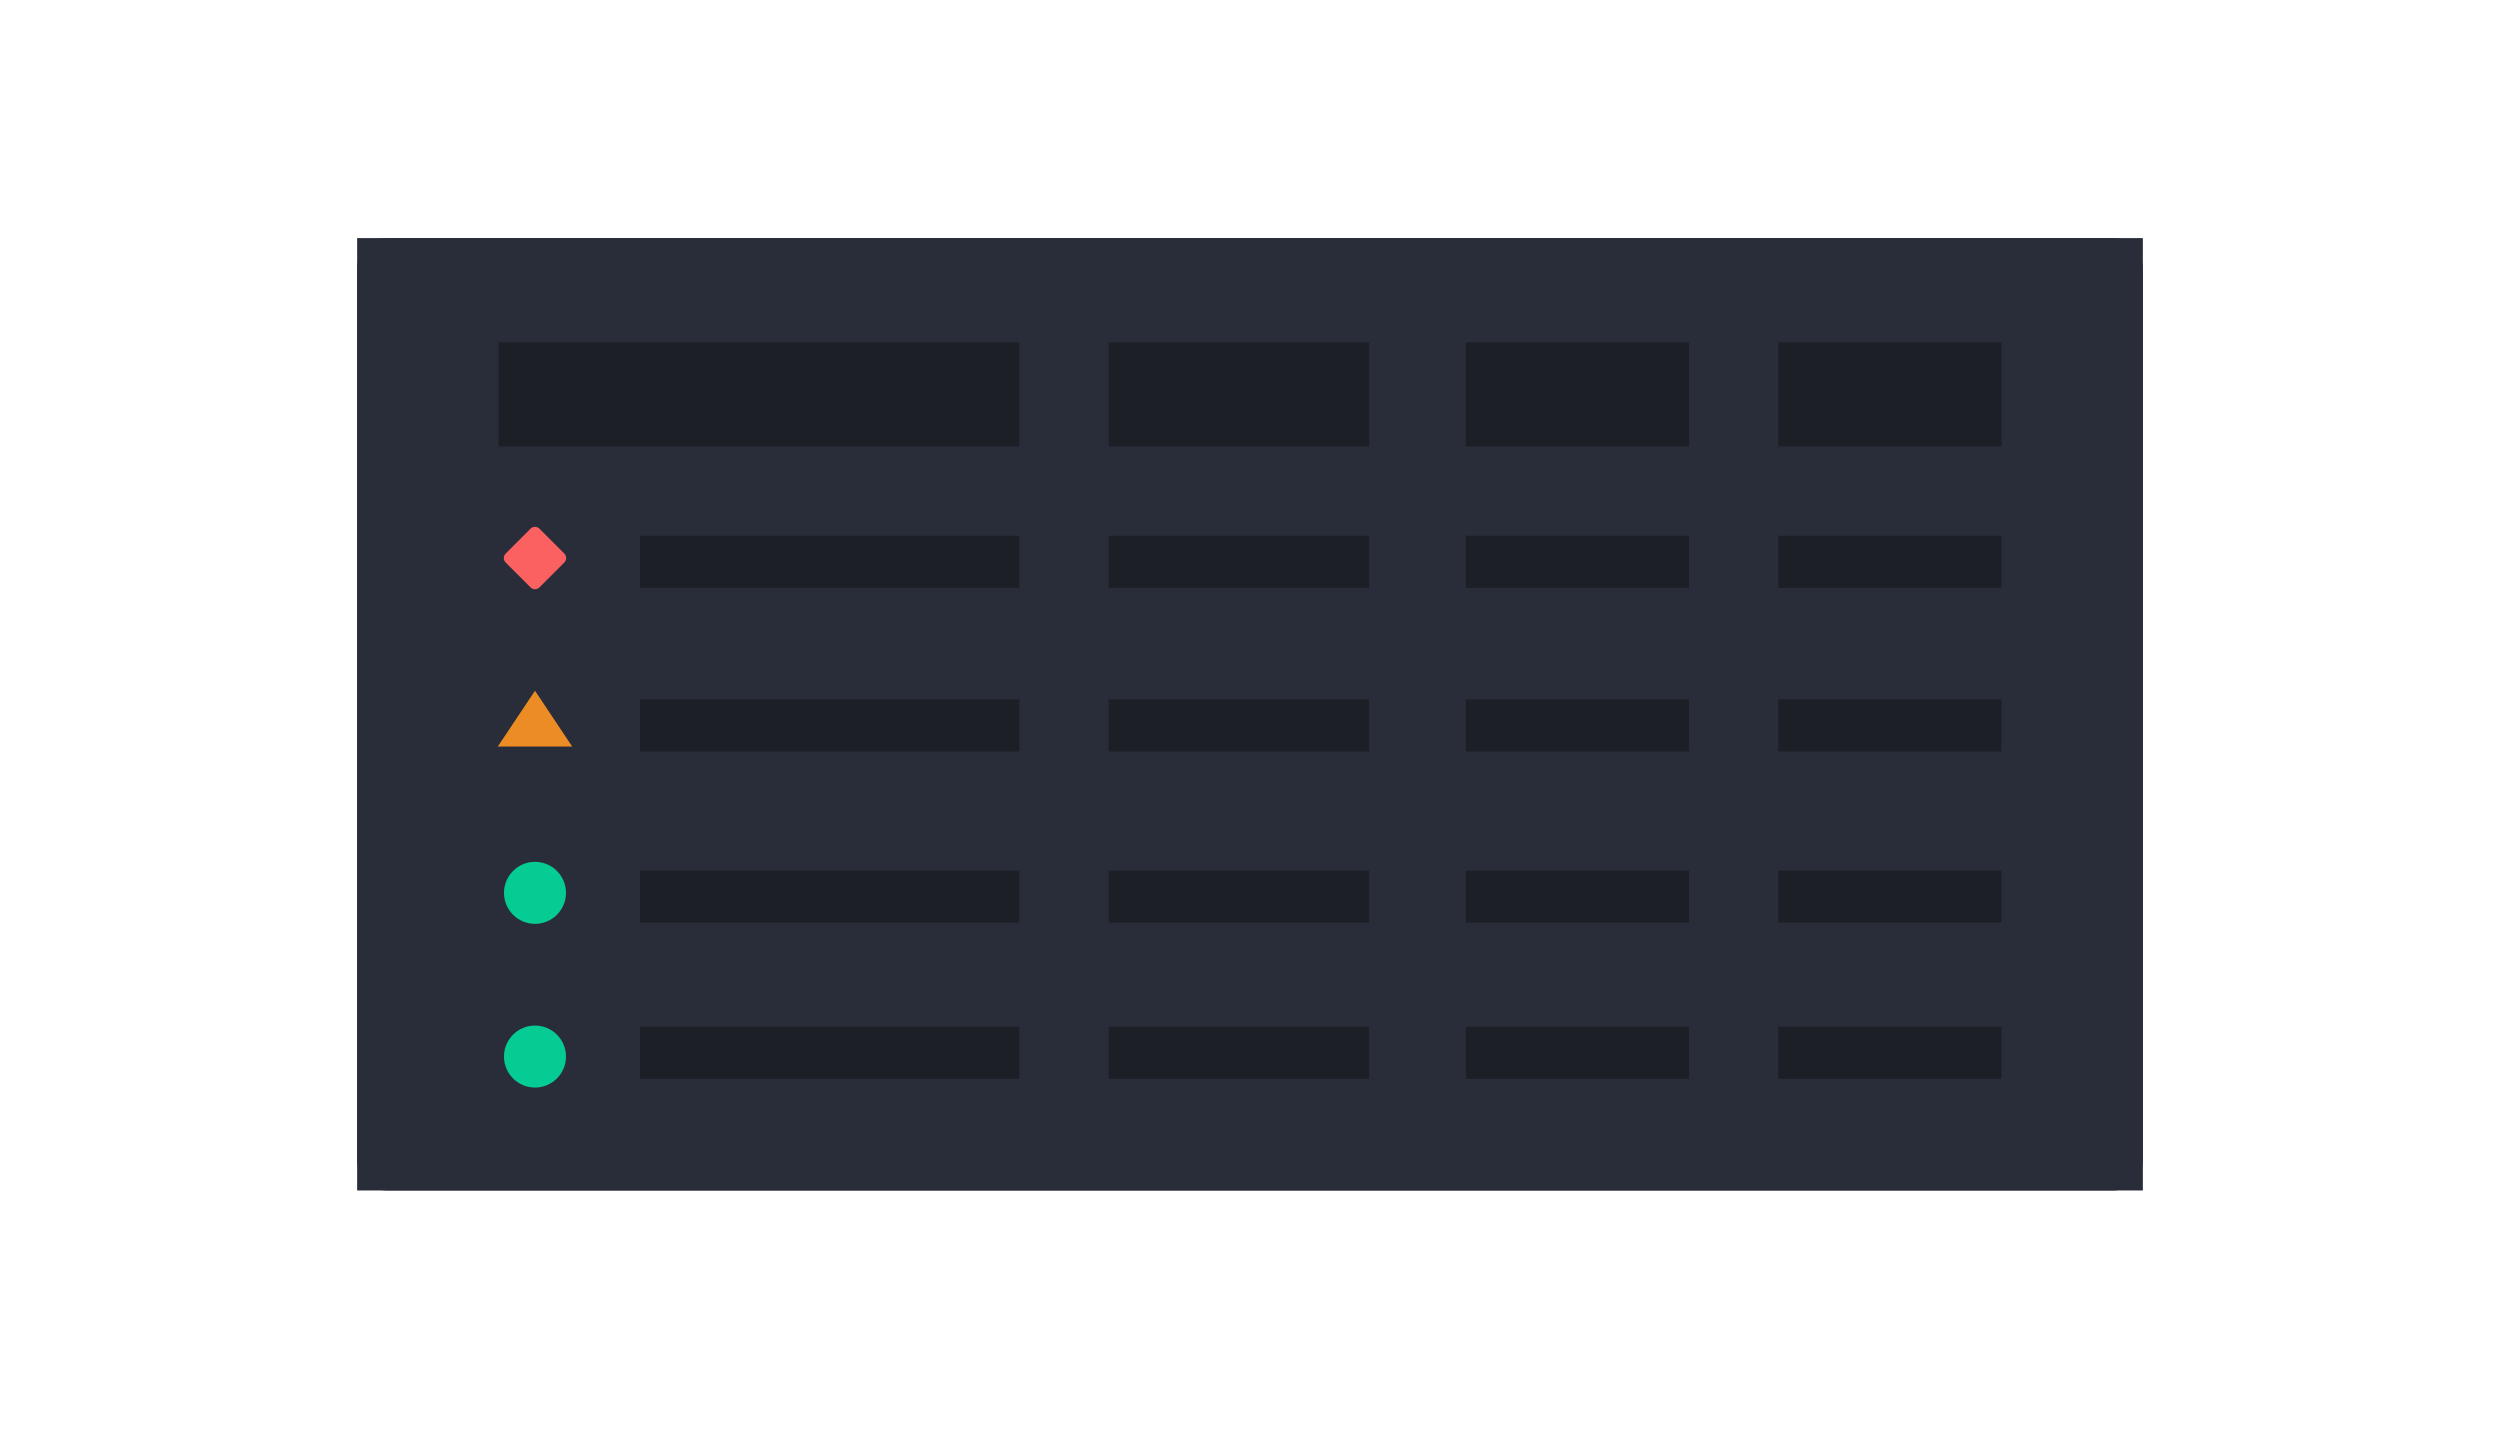
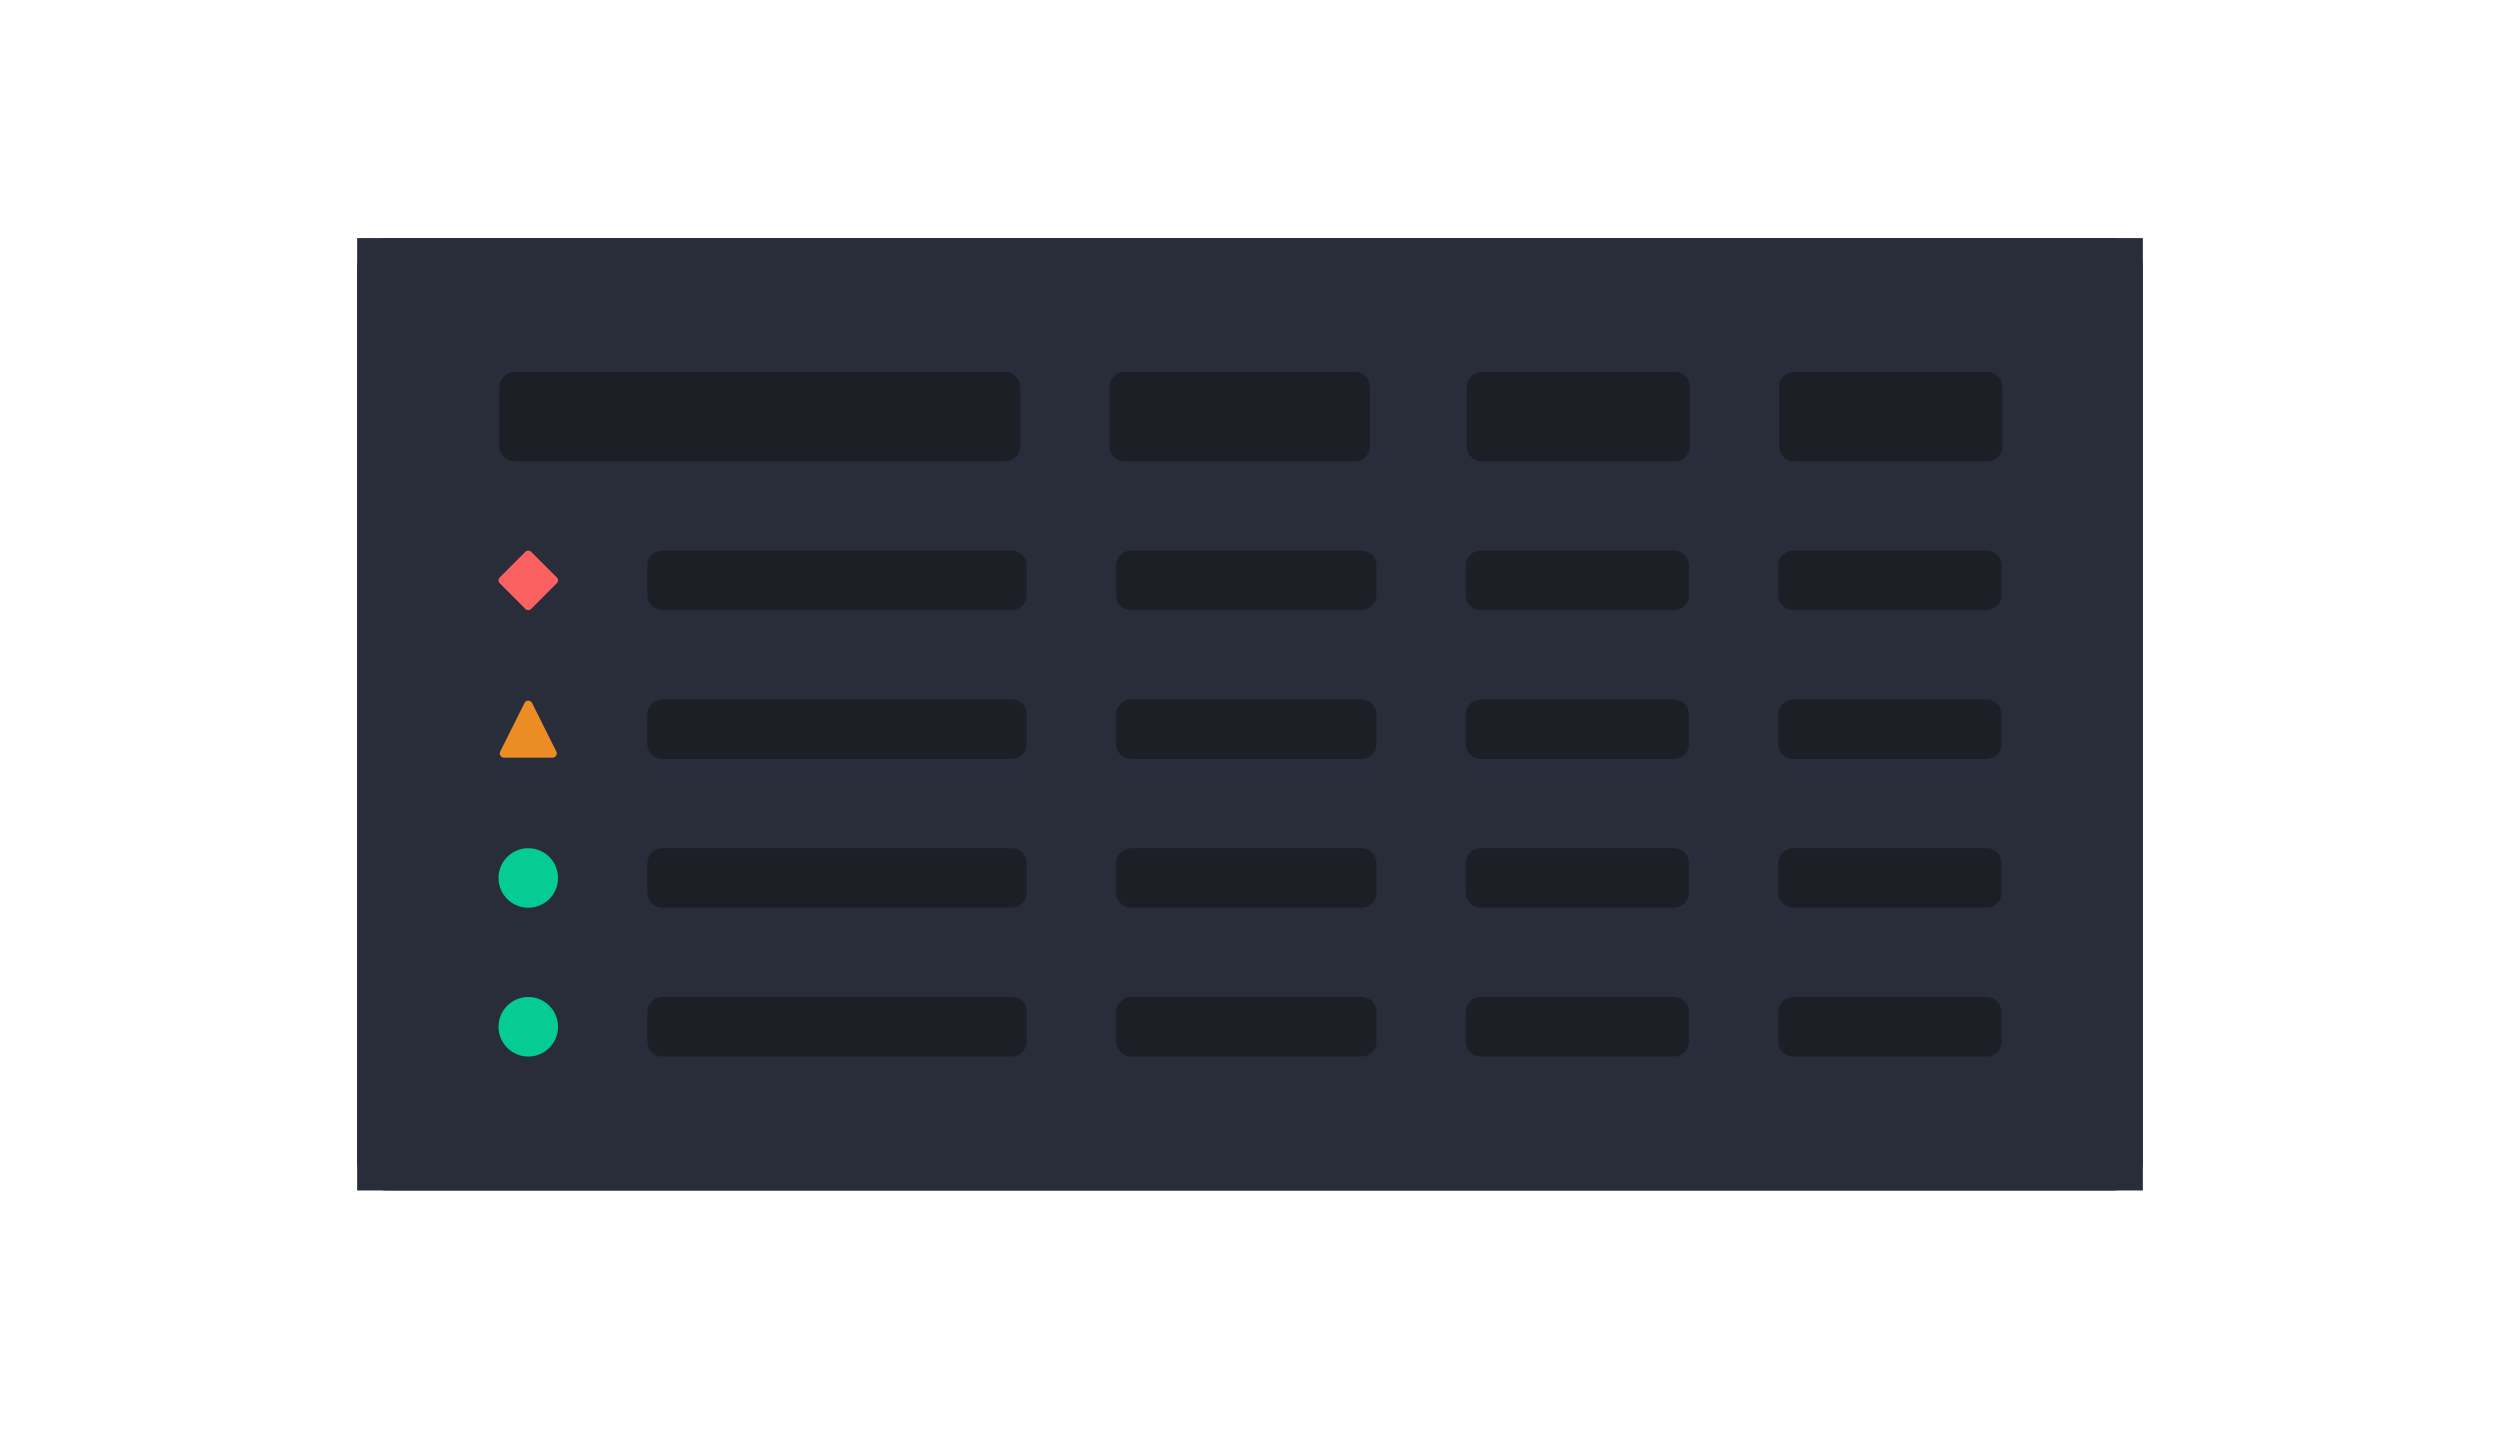
<svg xmlns="http://www.w3.org/2000/svg" width="336" height="192" viewBox="0 0 336 192" fill="none">
  <rect width="240" height="128" transform="translate(48 32)" fill="#292D3A" />
  <path d="M48 36C48 33.791 49.791 32 52 32H284C286.209 32 288 33.791 288 36V156C288 158.209 286.209 160 284 160H52C49.791 160 48 158.209 48 156V36Z" fill="#292D3A" />
-   <path fill-rule="evenodd" clip-rule="evenodd" d="M72.497 71.053C72.169 70.725 71.639 70.723 71.309 71.053L67.956 74.406C67.628 74.734 67.626 75.264 67.956 75.594L71.309 78.947C71.637 79.275 72.167 79.277 72.497 78.947L75.85 75.594C76.178 75.266 76.18 74.736 75.85 74.406L72.497 71.053Z" fill="#FC6161" />
-   <path fill-rule="evenodd" clip-rule="evenodd" d="M71.903 92.833L76.903 100.333H66.903L71.903 92.833Z" fill="#EC8C25" />
-   <path d="M71.903 146.167C74.204 146.167 76.07 144.301 76.07 142C76.07 139.699 74.204 137.833 71.903 137.833C69.602 137.833 67.736 139.699 67.736 142C67.736 144.301 69.602 146.167 71.903 146.167Z" fill="#05CC93" />
-   <path d="M71.903 124.167C74.204 124.167 76.07 122.301 76.07 120C76.07 117.699 74.204 115.833 71.903 115.833C69.602 115.833 67.736 117.699 67.736 120C67.736 122.301 69.602 124.167 71.903 124.167Z" fill="#05CC93" />
-   <path d="M137 46H67V60H137V46Z" fill="#1D1F27" />
-   <path d="M227 46H197V60H227V46Z" fill="#1D1F27" />
-   <path d="M269 46H239V60H269V46Z" fill="#1D1F27" />
-   <path d="M184 46H149V60H184V46Z" fill="#1D1F27" />
-   <path d="M137 72H86V79H137V72Z" fill="#1D1F27" />
-   <path d="M269 72H239V79H269V72Z" fill="#1D1F27" />
-   <path d="M184 72H149V79H184V72Z" fill="#1D1F27" />
-   <path d="M137 94H86V101H137V94Z" fill="#1D1F27" />
-   <path d="M269 94H239V101H269V94Z" fill="#1D1F27" />
-   <path d="M184 94H149V101H184V94Z" fill="#1D1F27" />
-   <path d="M137 117H86V124H137V117Z" fill="#1D1F27" />
-   <path d="M269 117H239V124H269V117Z" fill="#1D1F27" />
-   <path d="M184 117H149V124H184V117Z" fill="#1D1F27" />
-   <path d="M137 138H86V145H137V138Z" fill="#1D1F27" />
-   <path d="M269 138H239V145H269V138Z" fill="#1D1F27" />
-   <path d="M184 138H149V145H184V138Z" fill="#1D1F27" />
-   <path d="M227 72H197V79H227V72Z" fill="#1D1F27" />
-   <path d="M227 94H197V101H227V94Z" fill="#1D1F27" />
-   <path d="M227 117H197V124H227V117Z" fill="#1D1F27" />
-   <path d="M227 138H197V145H227V138Z" fill="#1D1F27" />
+   <path d="M137.119 52C137.119 50.895 136.224 50 135.119 50H69.119C68.015 50 67.119 50.895 67.119 52V60C67.119 61.105 68.015 62 69.119 62H135.119C136.224 62 137.119 61.105 137.119 60V52Z" fill="#1D1F27" />
+   <path d="M227.119 52C227.119 50.895 226.224 50 225.119 50H199.119C198.015 50 197.119 50.895 197.119 52V60C197.119 61.105 198.015 62 199.119 62H225.119C226.224 62 227.119 61.105 227.119 60V52Z" fill="#1D1F27" />
+   <path d="M269.119 52C269.119 50.895 268.224 50 267.119 50H241.119C240.015 50 239.119 50.895 239.119 52V60C239.119 61.105 240.015 62 241.119 62H267.119C268.224 62 269.119 61.105 269.119 60V52Z" fill="#1D1F27" />
+   <path d="M184.119 52C184.119 50.895 183.224 50 182.119 50H151.119C150.015 50 149.119 50.895 149.119 52V60C149.119 61.105 150.015 62 151.119 62H182.119C183.224 62 184.119 61.105 184.119 60V52Z" fill="#1D1F27" />
+   <path d="M138 136C138 134.895 137.105 134 136 134H89C87.895 134 87 134.895 87 136V140C87 141.105 87.895 142 89 142H136C137.105 142 138 141.105 138 140V136Z" fill="#1D1F27" />
+   <path d="M269 136C269 134.895 268.105 134 267 134H241C239.895 134 239 134.895 239 136V140C239 141.105 239.895 142 241 142H267C268.105 142 269 141.105 269 140V136Z" fill="#1D1F27" />
+   <path d="M185 136C185 134.895 184.105 134 183 134H152C150.895 134 150 134.895 150 136V140C150 141.105 150.895 142 152 142H183C184.105 142 185 141.105 185 140V136Z" fill="#1D1F27" />
+   <path d="M227 136C227 134.895 226.105 134 225 134H199C197.895 134 197 134.895 197 136V140C197 141.105 197.895 142 199 142H225C226.105 142 227 141.105 227 140V136Z" fill="#1D1F27" />
+   <path d="M71 134C73.209 134 75 135.791 75 138C75 140.209 73.209 142 71 142C68.791 142 67 140.209 67 138C67 135.791 68.791 134 71 134Z" fill="#05CC93" />
+   <path d="M138 116C138 114.895 137.105 114 136 114H89C87.895 114 87 114.895 87 116V120C87 121.105 87.895 122 89 122H136C137.105 122 138 121.105 138 120V116Z" fill="#1D1F27" />
+   <path d="M269 116C269 114.895 268.105 114 267 114H241C239.895 114 239 114.895 239 116V120C239 121.105 239.895 122 241 122H267C268.105 122 269 121.105 269 120V116Z" fill="#1D1F27" />
+   <path d="M185 116C185 114.895 184.105 114 183 114H152C150.895 114 150 114.895 150 116V120C150 121.105 150.895 122 152 122H183C184.105 122 185 121.105 185 120V116Z" fill="#1D1F27" />
+   <path d="M227 116C227 114.895 226.105 114 225 114H199C197.895 114 197 114.895 197 116V120C197 121.105 197.895 122 199 122H225C226.105 122 227 121.105 227 120V116Z" fill="#1D1F27" />
+   <path d="M71 114C73.209 114 75 115.791 75 118C75 120.209 73.209 122 71 122C68.791 122 67 120.209 67 118C67 115.791 68.791 114 71 114Z" fill="#05CC93" />
+   <path d="M138 96C138 94.895 137.105 94 136 94H89C87.895 94 87 94.895 87 96V100C87 101.105 87.895 102 89 102H136C137.105 102 138 101.105 138 100V96Z" fill="#1D1F27" />
+   <path d="M269 96C269 94.895 268.105 94 267 94H241C239.895 94 239 94.895 239 96V100C239 101.105 239.895 102 241 102H267C268.105 102 269 101.105 269 100V96Z" fill="#1D1F27" />
+   <path d="M185 96C185 94.895 184.105 94 183 94H152C150.895 94 150 94.895 150 96V100C150 101.105 150.895 102 152 102H183C184.105 102 185 101.105 185 100V96Z" fill="#1D1F27" />
+   <path d="M227 96C227 94.895 226.105 94 225 94H199C197.895 94 197 94.895 197 96V100C197 101.105 197.895 102 199 102H225C226.105 102 227 101.105 227 100V96Z" fill="#1D1F27" />
+   <path d="M70.489 94.482C70.7 94.061 71.3 94.061 71.511 94.482L74.773 101.007C74.963 101.387 74.687 101.833 74.263 101.833H67.737C67.313 101.833 67.037 101.387 67.227 101.007L70.489 94.482Z" fill="#EC8C25" />
+   <path d="M138 76C138 74.895 137.105 74 136 74H89C87.895 74 87 74.895 87 76V80C87 81.105 87.895 82 89 82H136C137.105 82 138 81.105 138 80V76Z" fill="#1D1F27" />
+   <path d="M269 76C269 74.895 268.105 74 267 74H241C239.895 74 239 74.895 239 76V80C239 81.105 239.895 82 241 82H267C268.105 82 269 81.105 269 80V76Z" fill="#1D1F27" />
+   <path d="M185 76C185 74.895 184.105 74 183 74H152C150.895 74 150 74.895 150 76V80C150 81.105 150.895 82 152 82H183C184.105 82 185 81.105 185 80V76Z" fill="#1D1F27" />
+   <path d="M227 76C227 74.895 226.105 74 225 74H199C197.895 74 197 74.895 197 76V80C197 81.105 197.895 82 199 82H225C226.105 82 227 81.105 227 80V76Z" fill="#1D1F27" />
+   <path d="M70.616 74.159C70.828 73.947 71.172 73.947 71.384 74.159L74.841 77.616C75.053 77.828 75.053 78.172 74.841 78.384L71.384 81.841C71.172 82.053 70.828 82.053 70.616 81.841L67.159 78.384C66.947 78.172 66.947 77.828 67.159 77.616L70.616 74.159Z" fill="#FC6161" />
</svg>
